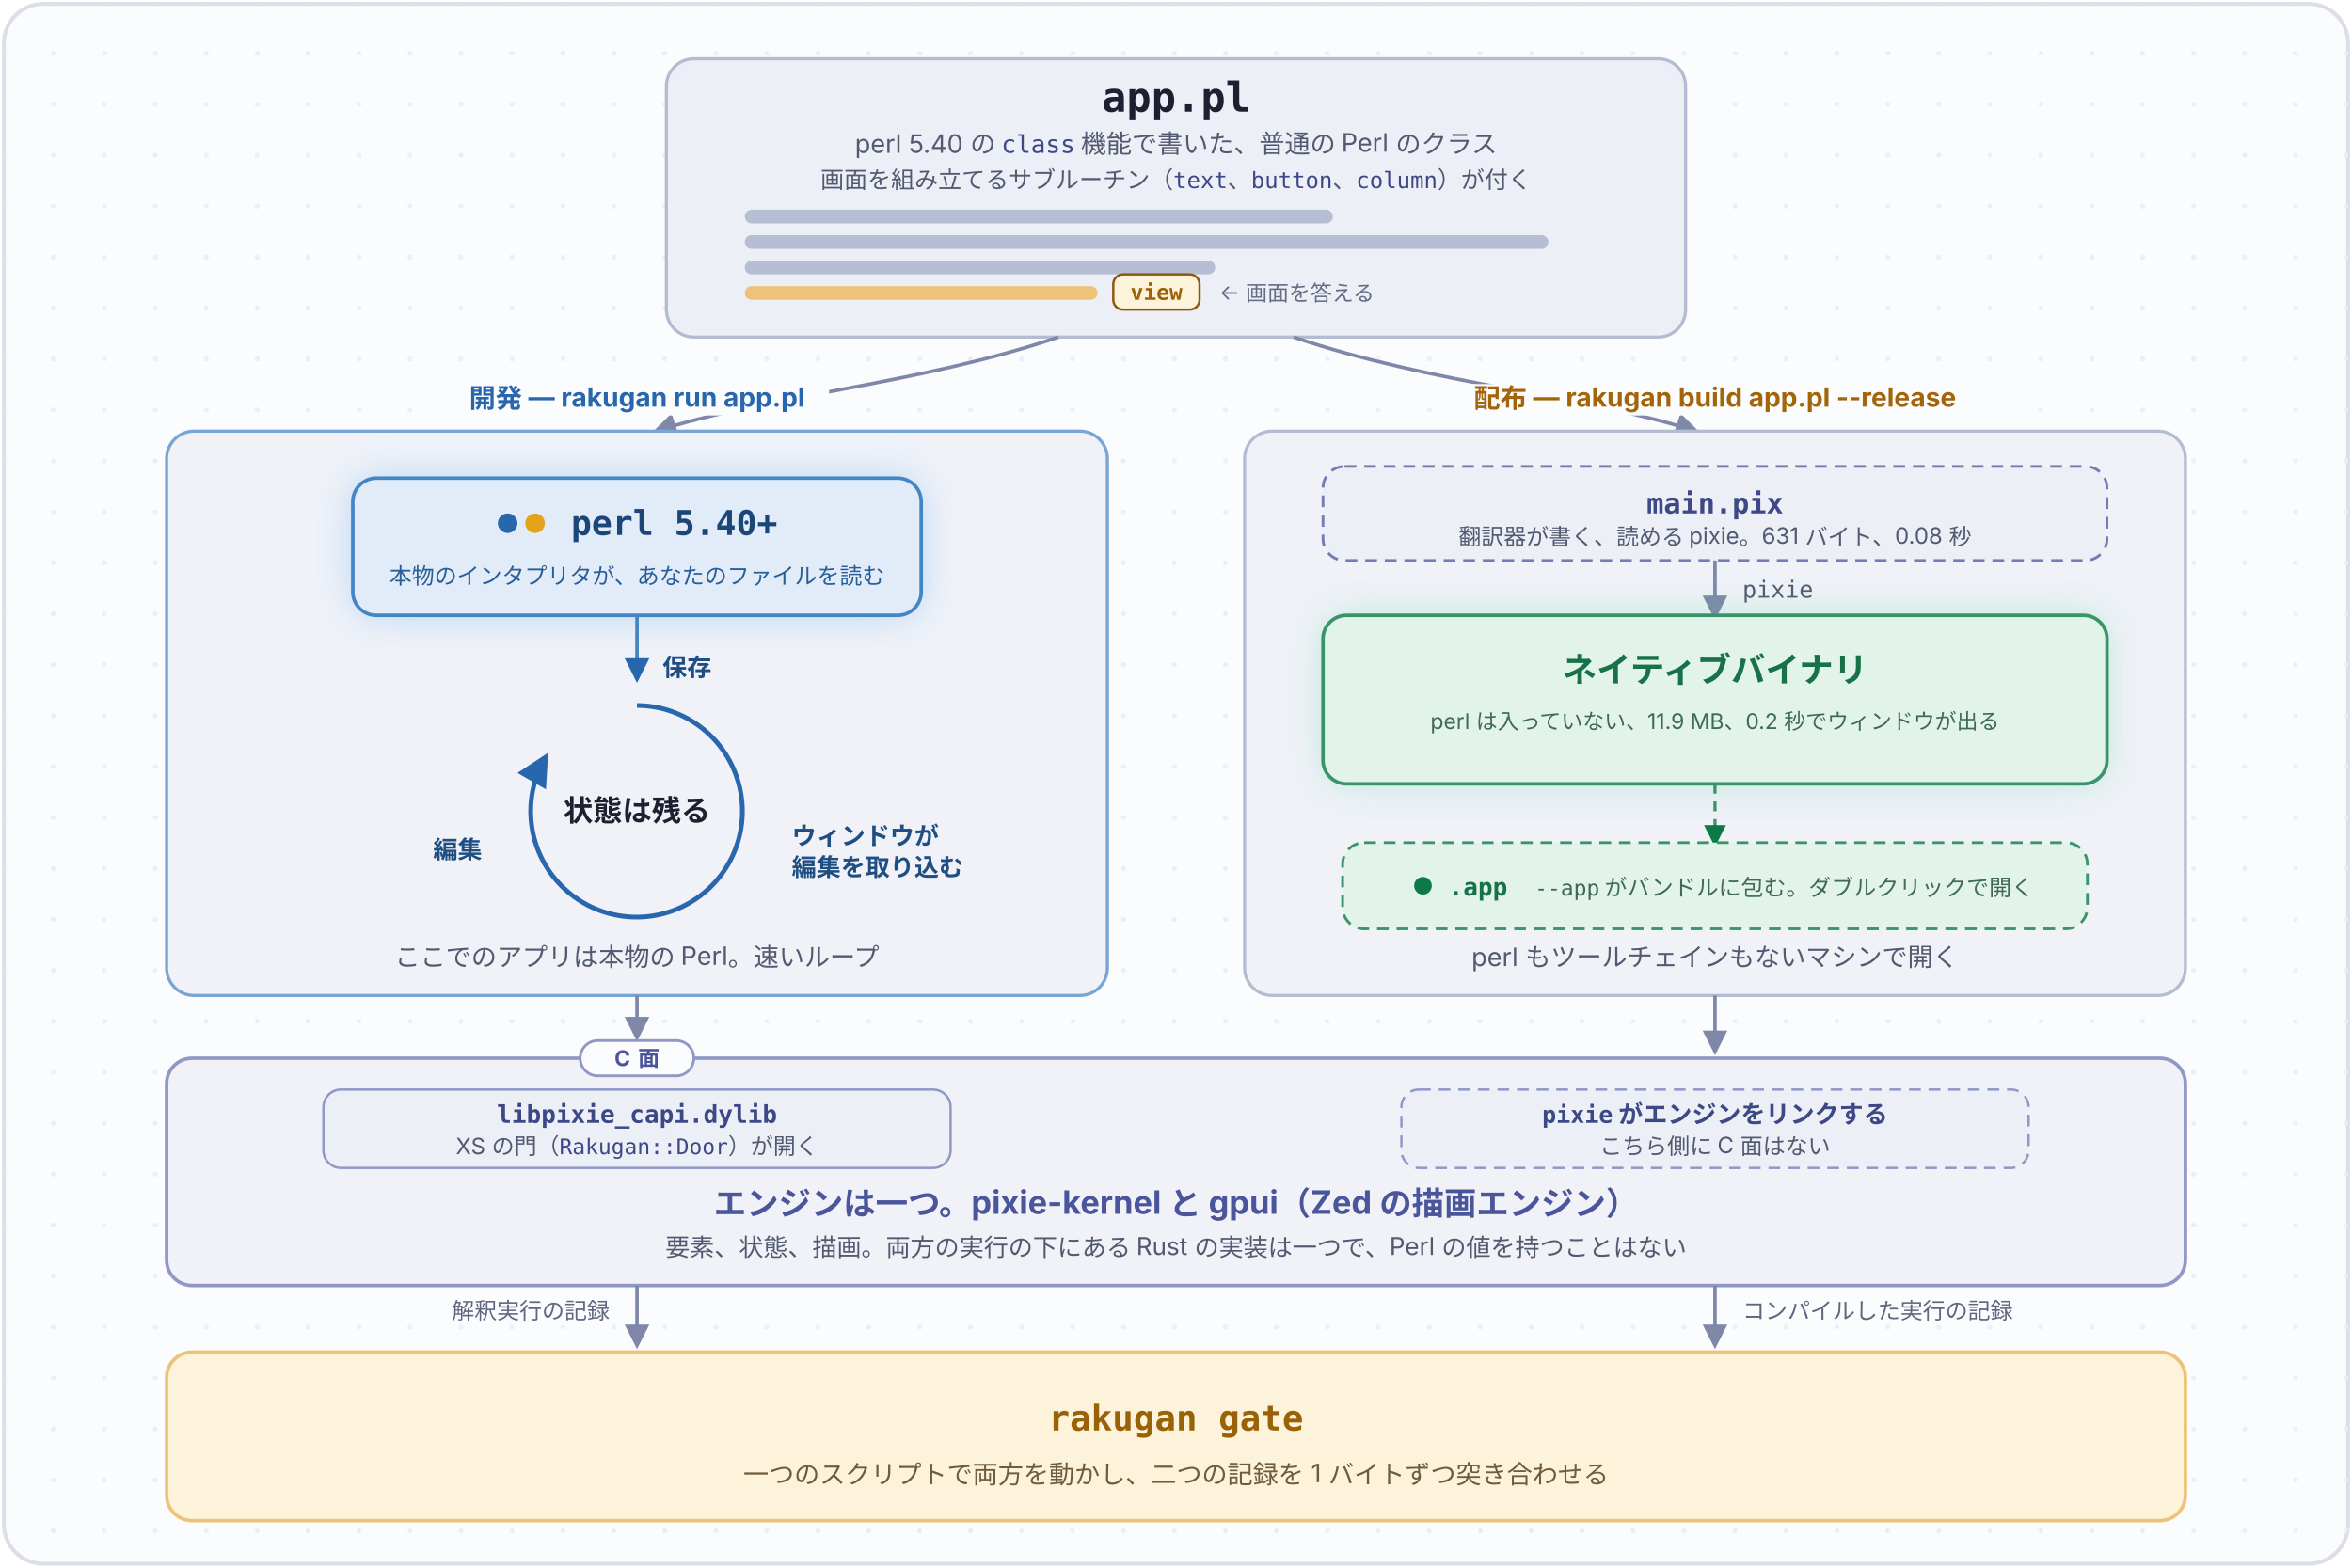
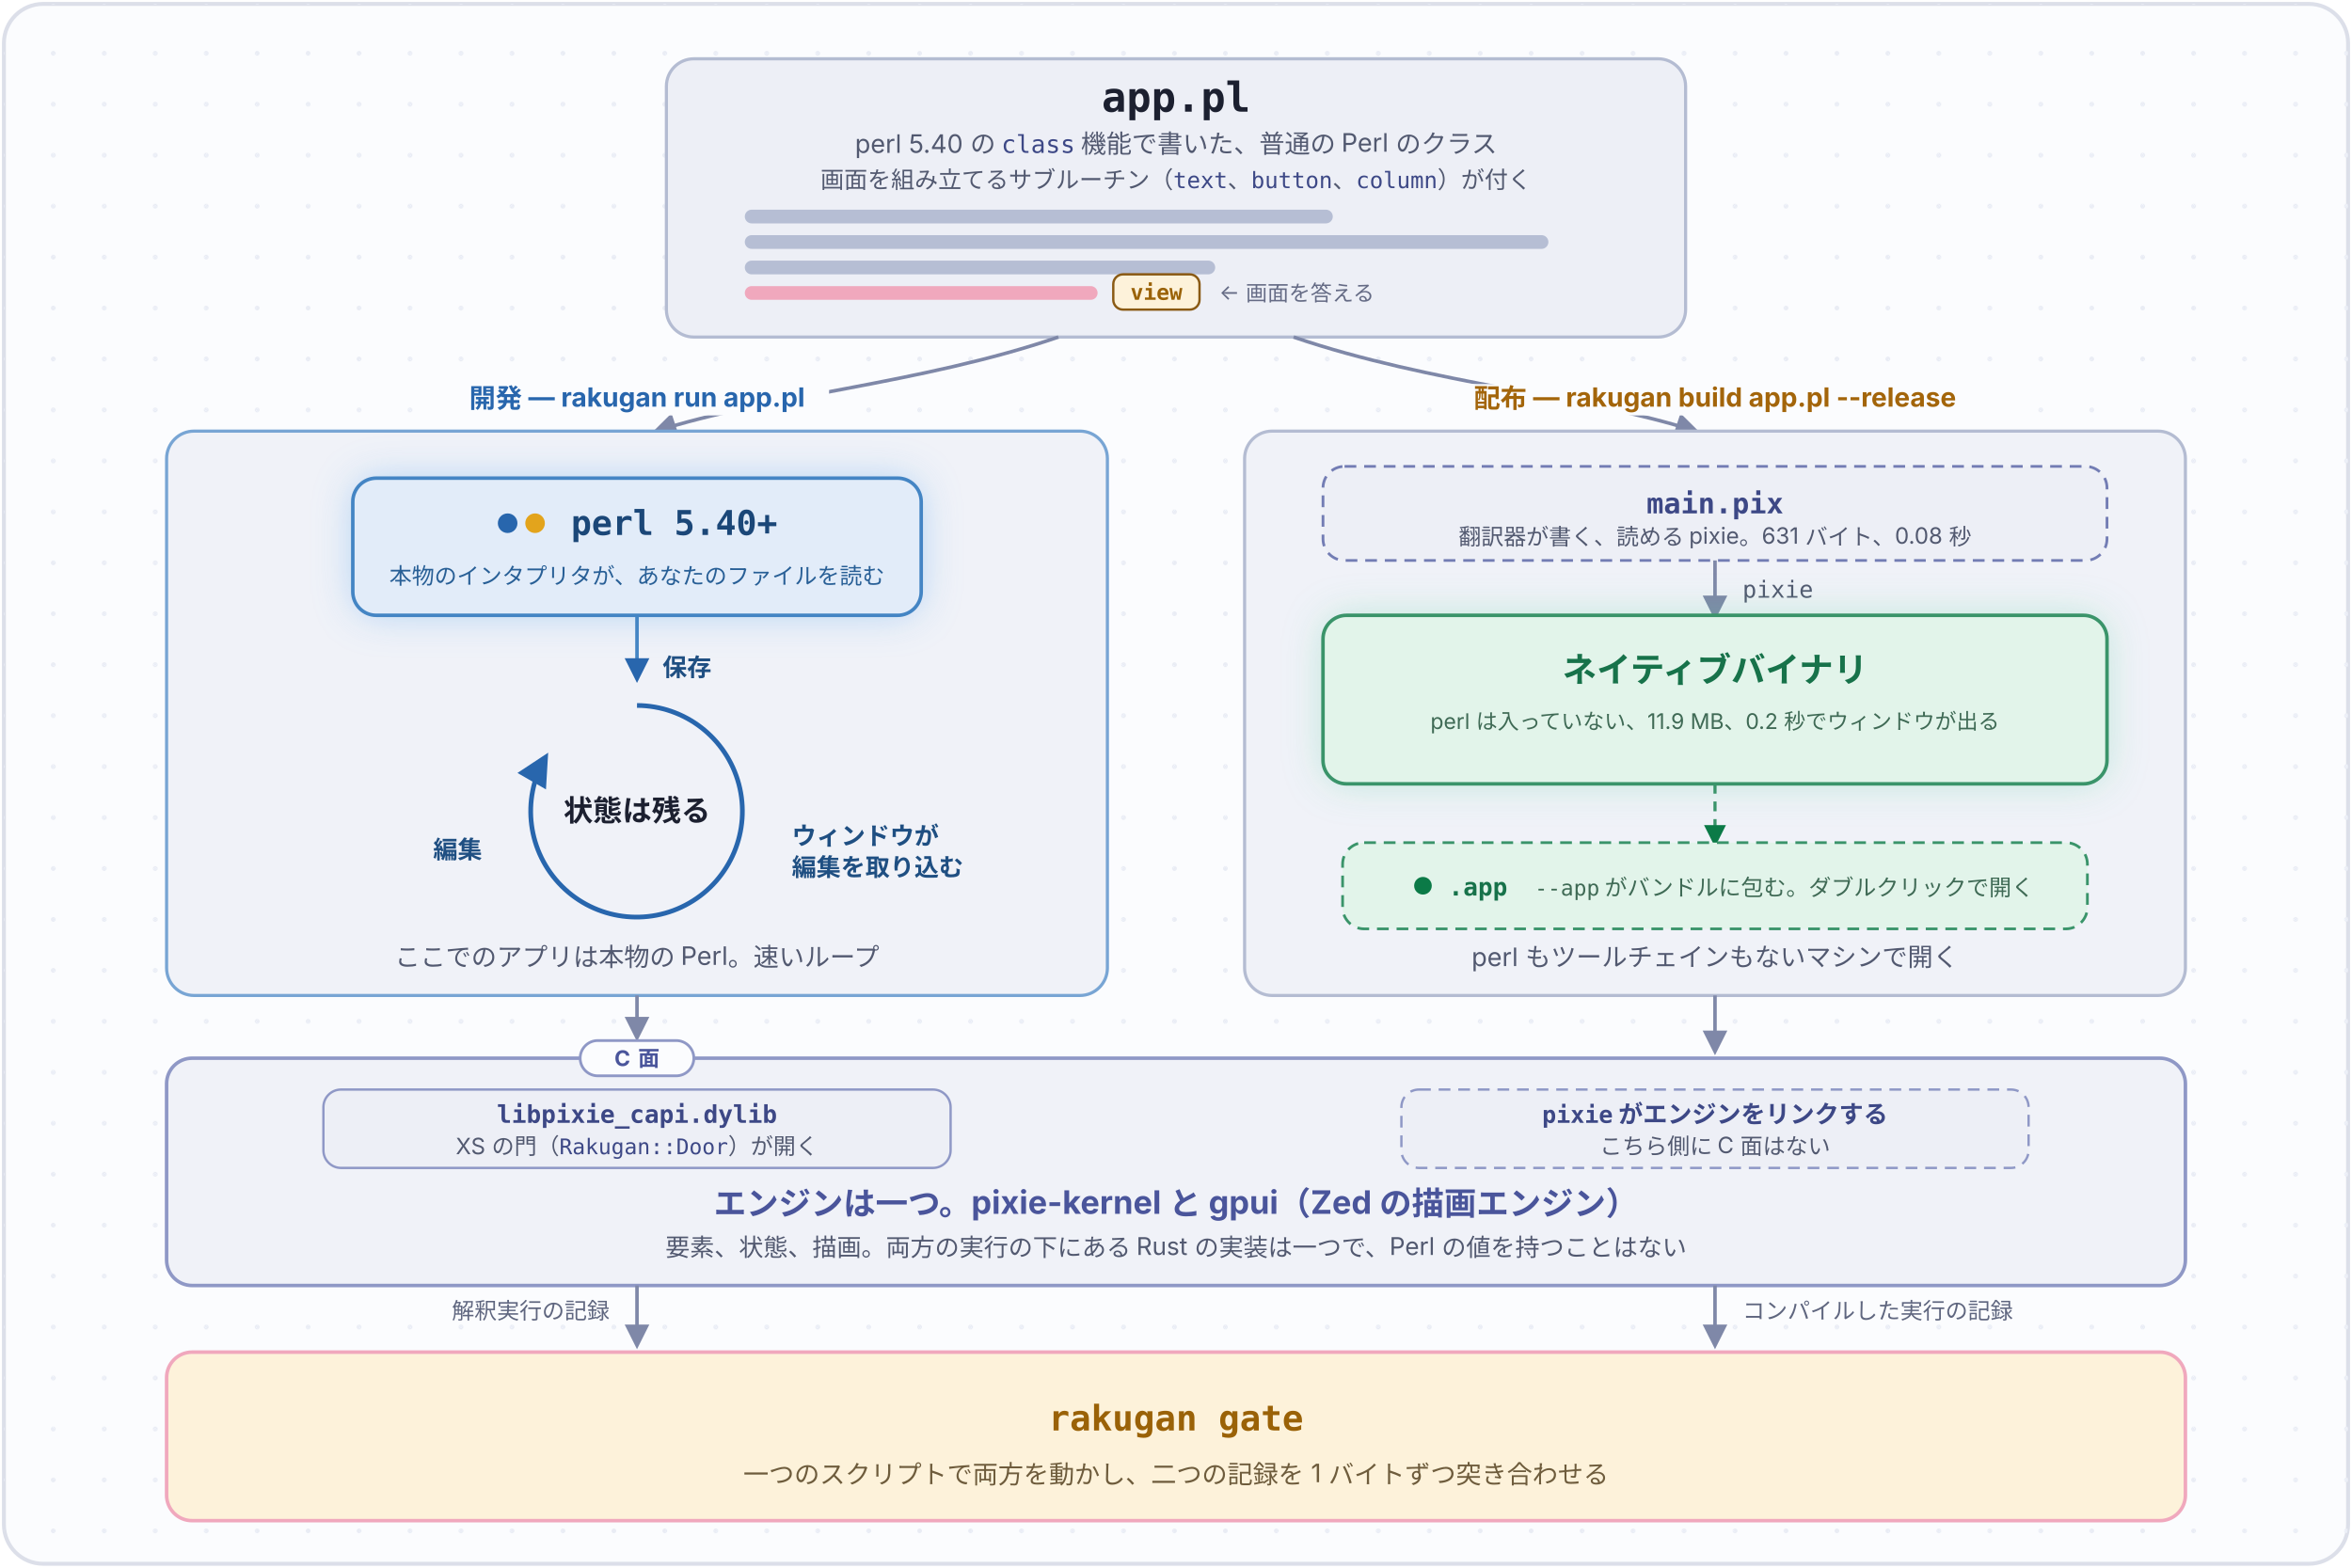
<svg xmlns="http://www.w3.org/2000/svg" viewBox="0 0 1200 800" font-family="'Hiragino Sans','Noto Sans JP',system-ui,-apple-system,sans-serif">
  <defs>
    <marker id="ar" viewBox="0 0 10 10" refX="8" refY="5" markerWidth="7" markerHeight="7" orient="auto-start-reverse">
      <path d="M0 0 L10 5 L0 10 z" fill="#7f88a8" />
    </marker>
    <marker id="arB" viewBox="0 0 10 10" refX="8" refY="5" markerWidth="7" markerHeight="7" orient="auto-start-reverse">
      <path d="M0 0 L10 5 L0 10 z" fill="#2866ad" />
    </marker>
    <marker id="arG" viewBox="0 0 10 10" refX="8" refY="5" markerWidth="7" markerHeight="7" orient="auto-start-reverse">
      <path d="M0 0 L10 5 L0 10 z" fill="#0b7a47" />
    </marker>
    <pattern id="dots" width="26" height="26" patternUnits="userSpaceOnUse">
      <circle cx="1.2" cy="1.2" r="1.2" fill="#e9ecf4" />
    </pattern>
    <filter id="glow" x="-60%" y="-60%" width="220%" height="220%">
      <feGaussianBlur stdDeviation="10" />
    </filter>
  </defs>
  <rect x="2" y="2" width="1196" height="796" rx="20" fill="#fbfcfe" stroke="#dcdfe9" stroke-width="2" />
  <rect x="2" y="2" width="1196" height="796" rx="20" fill="url(#dots)" />
  <rect x="340" y="30" width="520" height="142" rx="14" fill="#edeff6" stroke="#b4bcd2" stroke-width="1.6" />
  <text x="600" y="57" text-anchor="middle" font-size="21" font-weight="700" fill="#1c2030" font-family="ui-monospace,'SF Mono',Menlo,monospace">app.pl</text>
  <text x="600" y="78" text-anchor="middle" font-size="13" fill="#525970">perl 5.40 の <tspan font-family="ui-monospace,'SF Mono',Menlo,monospace" font-size="12.5" fill="#3d4886">class</tspan> 機能で書いた、普通の Perl のクラス</text>
  <text x="600" y="96" text-anchor="middle" font-size="12" fill="#525970">画面を組み立てるサブルーチン（<tspan font-family="ui-monospace,'SF Mono',Menlo,monospace" font-size="11.5" fill="#3d4886">text</tspan>、<tspan font-family="ui-monospace,'SF Mono',Menlo,monospace" font-size="11.5" fill="#3d4886">button</tspan>、<tspan font-family="ui-monospace,'SF Mono',Menlo,monospace" font-size="11.5" fill="#3d4886">column</tspan>）が付く</text>
  <rect x="380" y="107" width="300" height="7" rx="3.5" fill="#b6bed4" />
  <rect x="380" y="120" width="410" height="7" rx="3.5" fill="#b6bed4" />
  <rect x="380" y="133" width="240" height="7" rx="3.5" fill="#b6bed4" />
-   <rect x="380" y="146" width="180" height="7" rx="3.5" fill="#edc37a" />
+   <rect x="380" y="146" width="180" height="7" rx="3.5" fill="#f0a8bd" />
  <rect x="568" y="140" width="44" height="18" rx="5" fill="#fdf2da" stroke="#8a5a14" stroke-width="1.2" />
  <text x="590" y="153" text-anchor="middle" font-size="11" font-weight="700" fill="#9a6207" font-family="ui-monospace,'SF Mono',Menlo,monospace">view</text>
  <text x="622" y="153" font-size="11" fill="#656b85">← 画面を答える</text>
  <path d="M540 172 C 470 196, 390 202, 335 220" fill="none" stroke="#7f88a8" stroke-width="1.8" marker-end="url(#ar)" />
  <path d="M660 172 C 730 196, 810 202, 865 220" fill="none" stroke="#7f88a8" stroke-width="1.8" marker-end="url(#ar)" />
  <rect x="227" y="196" width="196" height="16" fill="#fbfcfe" />
  <text x="325" y="208" text-anchor="middle" font-size="13.5" fill="#2866ad" font-weight="700">開発 — rakugan run app.pl</text>
  <rect x="733" y="196" width="284" height="16" fill="#fbfcfe" />
  <text x="875" y="208" text-anchor="middle" font-size="13.5" fill="#a3650a" font-weight="700">配布 — rakugan build app.pl --release</text>
  <rect x="85" y="220" width="480" height="288" rx="14" fill="#f0f2f8" stroke="#78a5d4" stroke-width="1.6" />
  <rect x="180" y="244" width="290" height="70" rx="12" fill="#4a9de9" opacity="0.35" filter="url(#glow)" />
  <rect x="180" y="244" width="290" height="70" rx="12" fill="#e2ecf9" stroke="#4485c4" stroke-width="1.8" />
  <circle cx="259" cy="267" r="5" fill="#2866ad" />
  <circle cx="273" cy="267" r="5" fill="#e3a41c" />
  <text x="344" y="273" text-anchor="middle" font-size="17.5" font-weight="700" fill="#1b4778" font-family="ui-monospace,'SF Mono',Menlo,monospace">perl 5.40+</text>
  <text x="325" y="298" text-anchor="middle" font-size="11.5" fill="#285f96">本物のインタプリタが、あなたのファイルを読む</text>
  <path d="M325 314 L325 346" fill="none" stroke="#4485c4" stroke-width="1.8" marker-end="url(#arB)" />
  <path d="M 325 360 A 54 54 0 1 1 278 387" fill="none" stroke="#2866ad" stroke-width="2.4" marker-end="url(#arB)" />
  <text x="325" y="419" text-anchor="middle" font-size="15" font-weight="700" fill="#1c2030">状態は残る</text>
  <text x="338" y="345" text-anchor="start" font-size="12.5" font-weight="600" fill="#1f4f82">保存</text>
  <text x="404" y="431" text-anchor="start" font-size="12.5" font-weight="600" fill="#1f4f82">ウィンドウが</text>
  <text x="404" y="447" text-anchor="start" font-size="12.5" font-weight="600" fill="#1f4f82">編集を取り込む</text>
  <text x="246" y="438" text-anchor="end" font-size="12.5" font-weight="600" fill="#1f4f82">編集</text>
  <text x="325" y="493" text-anchor="middle" font-size="13" fill="#525970">ここでのアプリは本物の Perl。速いループ</text>
  <rect x="635" y="220" width="480" height="288" rx="14" fill="#f0f2f8" stroke="#b4bcd2" stroke-width="1.6" />
  <rect x="675" y="238" width="400" height="48" rx="11" fill="#edeff6" stroke="#737db4" stroke-width="1.4" stroke-dasharray="6 4" />
  <text x="875" y="262" text-anchor="middle" font-size="14.5" font-weight="600" fill="#3d4886" font-family="ui-monospace,'SF Mono',Menlo,monospace">main.pix</text>
  <text x="875" y="278" text-anchor="middle" font-size="11.5" fill="#525970">翻訳器が書く、読める pixie。631 バイト、0.08 秒</text>
  <path d="M875 286 L875 314" fill="none" stroke="#7f88a8" stroke-width="1.8" marker-end="url(#ar)" />
  <text x="889" y="305" text-anchor="start" font-size="12" fill="#525970" font-family="ui-monospace,'SF Mono',Menlo,monospace">pixie</text>
  <rect x="675" y="314" width="400" height="86" rx="12" fill="#3fc98a" opacity="0.28" filter="url(#glow)" />
  <rect x="675" y="314" width="400" height="86" rx="12" fill="#e2f4ea" stroke="#3a946a" stroke-width="1.8" />
  <text x="875" y="348" text-anchor="middle" font-size="17.5" font-weight="700" fill="#17724a">ネイティブバイナリ</text>
  <text x="875" y="372" text-anchor="middle" font-size="11" fill="#3f6a55">perl は入っていない、11.9 MB、0.2 秒でウィンドウが出る</text>
  <path d="M875 400 L875 430" fill="none" stroke="#3a946a" stroke-width="1.6" stroke-dasharray="5 4" marker-end="url(#arG)" />
  <rect x="685" y="430" width="380" height="44" rx="11" fill="#e2f4ea" stroke="#3a946a" stroke-width="1.4" stroke-dasharray="6 4" />
  <circle cx="726" cy="452" r="4.5" fill="#0b7a47" />
  <text x="739" y="457" text-anchor="start" font-size="12.5" font-weight="700" fill="#17724a" font-family="ui-monospace,'SF Mono',Menlo,monospace">.app</text>
  <text x="783" y="457" text-anchor="start" font-size="11.5" fill="#3f6a55">
    <tspan font-family="ui-monospace,'SF Mono',Menlo,monospace" font-size="11">--app</tspan> がバンドルに包む。ダブルクリックで開く</text>
  <text x="875" y="493" text-anchor="middle" font-size="13" fill="#525970">perl もツールチェインもないマシンで開く</text>
  <path d="M325 508 L325 529" fill="none" stroke="#7f88a8" stroke-width="1.8" marker-end="url(#ar)" />
  <path d="M875 508 L875 536" fill="none" stroke="#7f88a8" stroke-width="1.8" marker-end="url(#ar)" />
  <rect x="85" y="540" width="1030" height="116" rx="13" fill="#f0f2f8" stroke="#8f98c6" stroke-width="1.8" />
  <rect x="296" y="531" width="58" height="18" rx="9" fill="#fbfcfe" stroke="#8f98c6" stroke-width="1.4" />
  <text x="325" y="544" text-anchor="middle" font-size="11" font-weight="700" fill="#4a559b" letter-spacing="0.06em">C 面</text>
  <rect x="165" y="556" width="320" height="40" rx="9" fill="#edeff6" stroke="#8f98c6" stroke-width="1.2" />
  <text x="325" y="573" text-anchor="middle" font-size="12.5" font-weight="600" fill="#3d4886" font-family="ui-monospace,'SF Mono',Menlo,monospace">libpixie_capi.dylib</text>
  <text x="325" y="589" text-anchor="middle" font-size="11.5" fill="#525970">XS の門（<tspan font-family="ui-monospace,'SF Mono',Menlo,monospace" font-size="11" fill="#3d4886">Rakugan::Door</tspan>）が開く</text>
  <rect x="715" y="556" width="320" height="40" rx="9" fill="#edeff6" stroke="#8f98c6" stroke-width="1.2" stroke-dasharray="6 4" />
  <text x="875" y="573" text-anchor="middle" font-size="12.5" font-weight="600" fill="#3d4886">
    <tspan font-family="ui-monospace,'SF Mono',Menlo,monospace" font-size="12">pixie</tspan> がエンジンをリンクする</text>
  <text x="875" y="589" text-anchor="middle" font-size="11.5" fill="#525970">こちら側に C 面はない</text>
  <text x="600" y="620" text-anchor="middle" font-size="16.5" font-weight="700" fill="#4a559b">エンジンは一つ。pixie-kernel と gpui（Zed の描画エンジン）</text>
  <text x="600" y="641" text-anchor="middle" font-size="12.5" fill="#525970">要素、状態、描画。両方の実行の下にある Rust の実装は一つで、Perl の値を持つことはない</text>
  <path d="M325 656 L325 686" fill="none" stroke="#7f88a8" stroke-width="1.8" marker-end="url(#ar)" />
  <path d="M875 656 L875 686" fill="none" stroke="#7f88a8" stroke-width="1.8" marker-end="url(#ar)" />
  <text x="311" y="673" text-anchor="end" font-size="11.5" fill="#5f667f">解釈実行の記録</text>
  <text x="889" y="673" text-anchor="start" font-size="11.5" fill="#5f667f">コンパイルした実行の記録</text>
-   <rect x="85" y="690" width="1030" height="86" rx="13" fill="#fdf2da" stroke="#edc37a" stroke-width="1.8" />
+   <rect x="85" y="690" width="1030" height="86" rx="13" fill="#fdf2da" stroke="#f0a8bd" stroke-width="1.8" />
  <text x="600" y="730" text-anchor="middle" font-size="18" font-weight="800" fill="#9a6207" font-family="ui-monospace,'SF Mono',Menlo,monospace">rakugan gate</text>
  <text x="600" y="757" text-anchor="middle" font-size="13" fill="#6e5c3c">一つのスクリプトで両方を動かし、二つの記録を 1 バイトずつ突き合わせる</text>
</svg>
